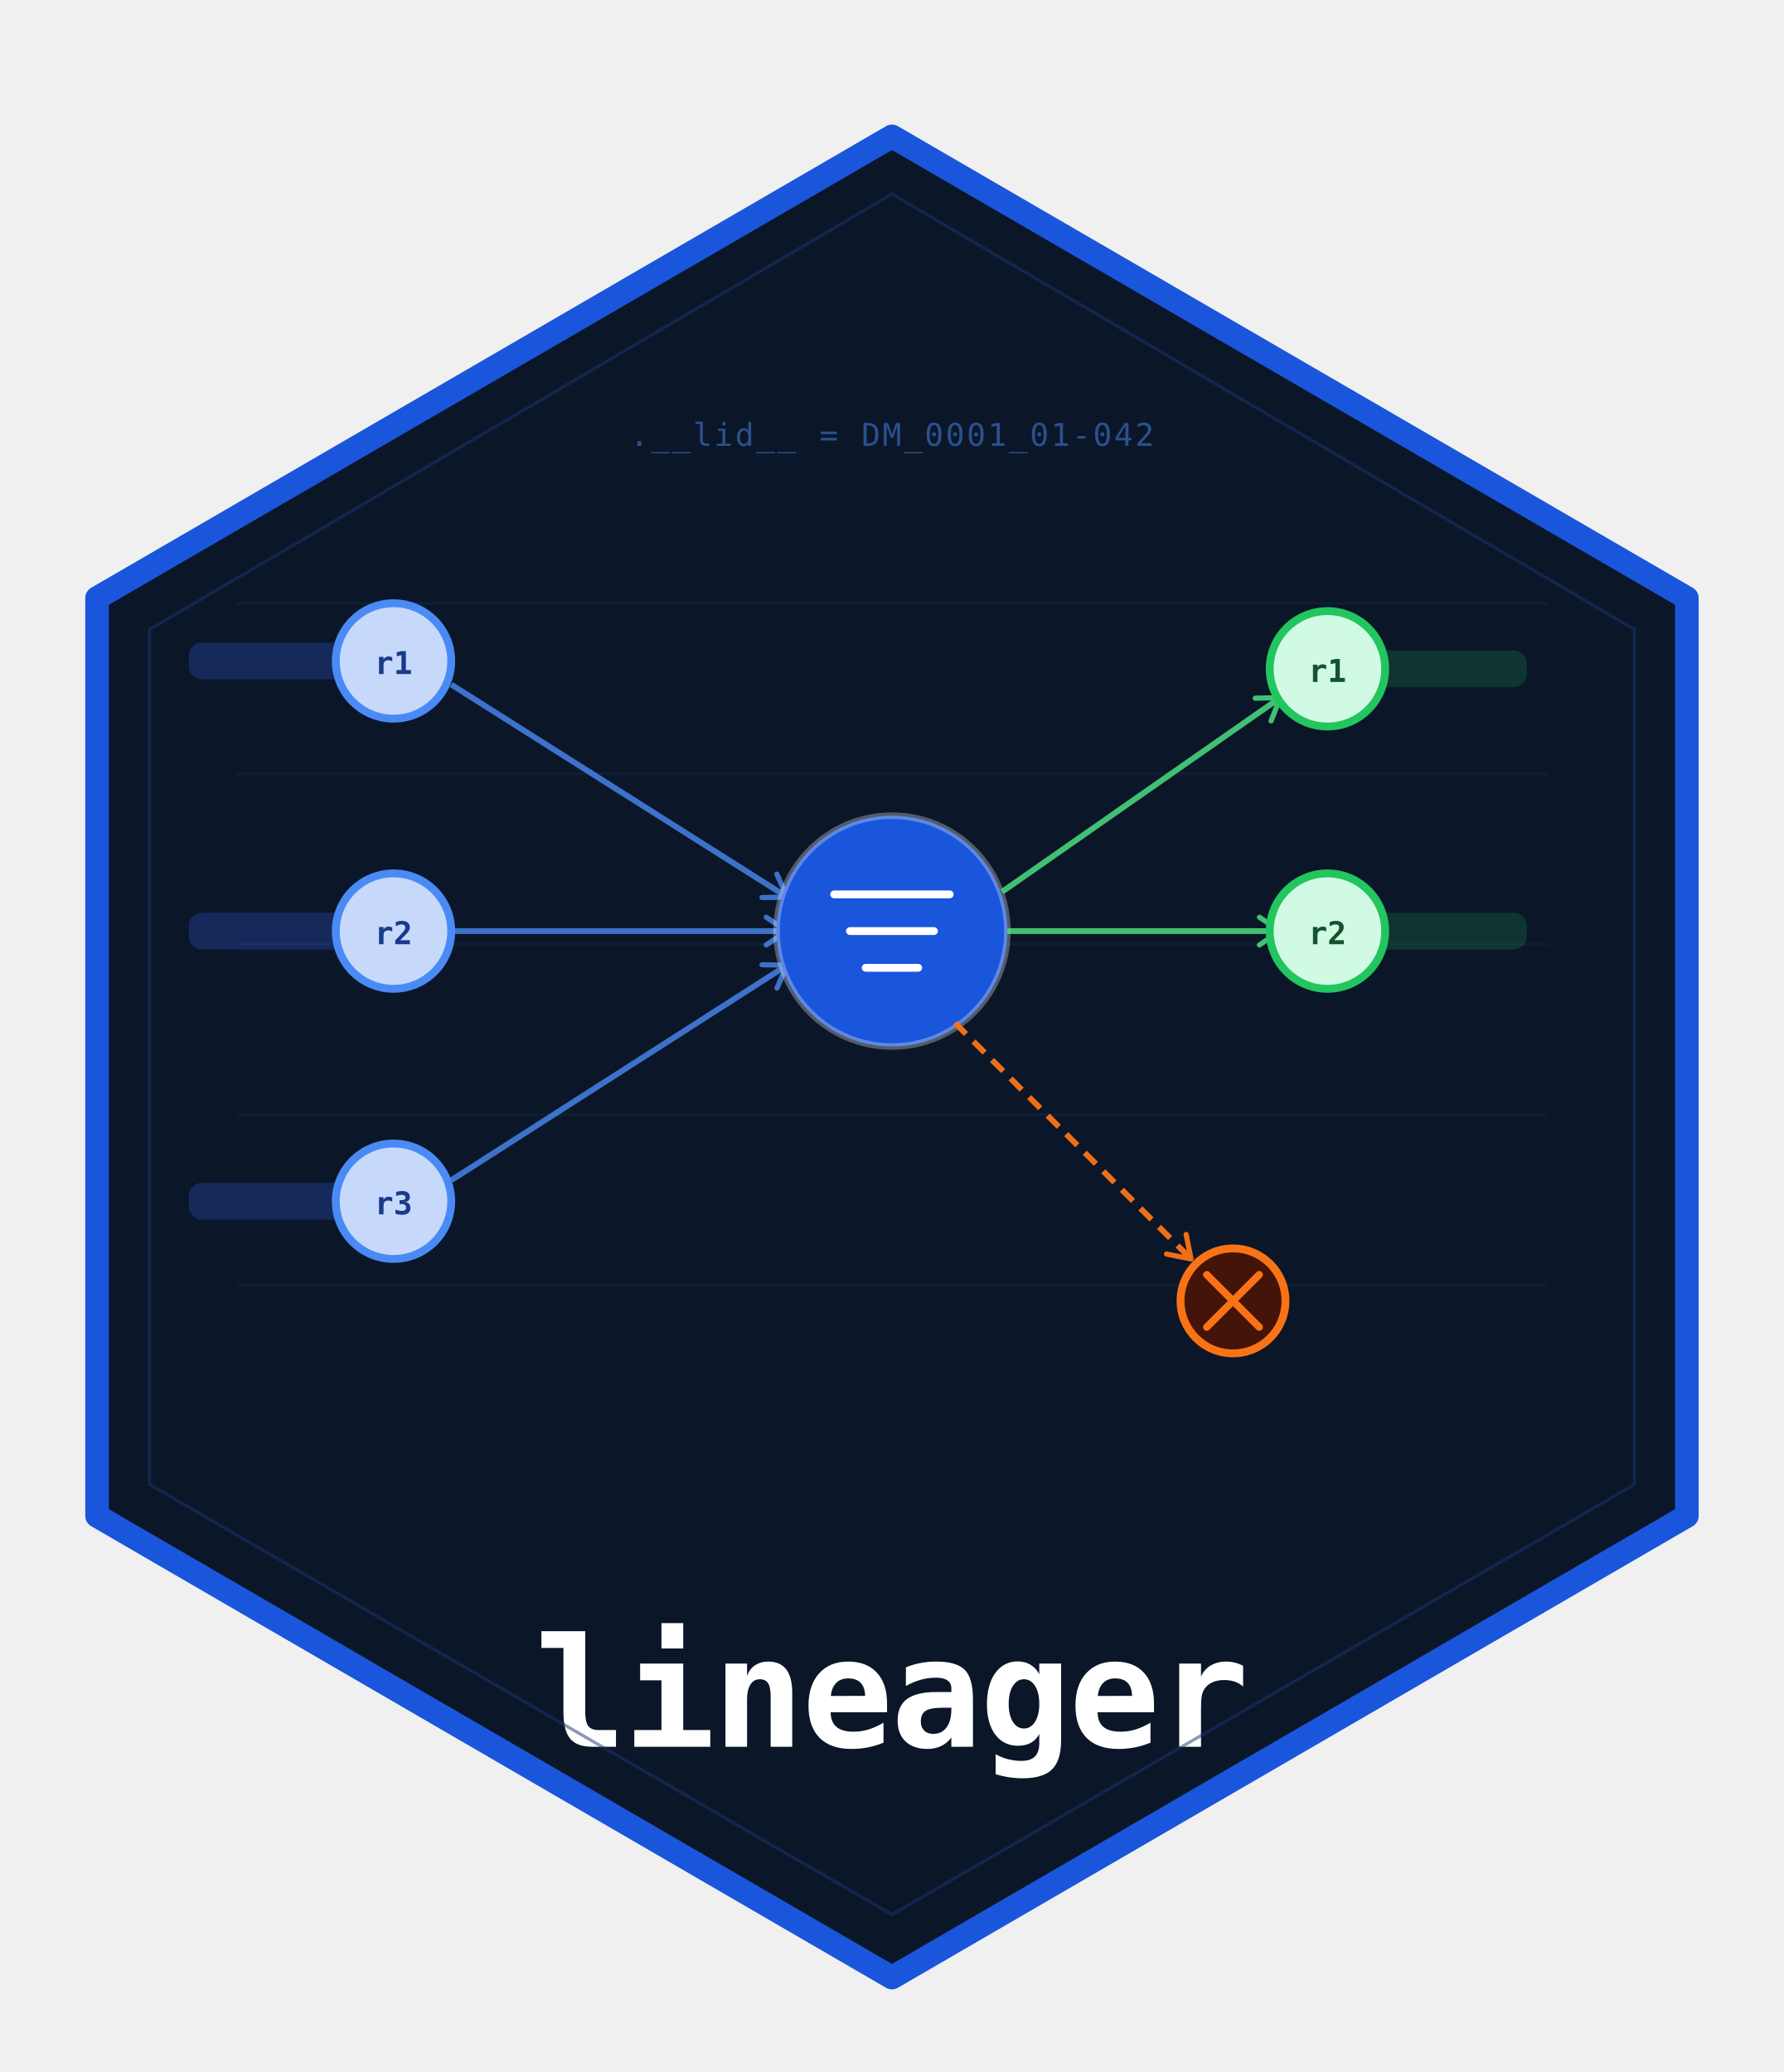
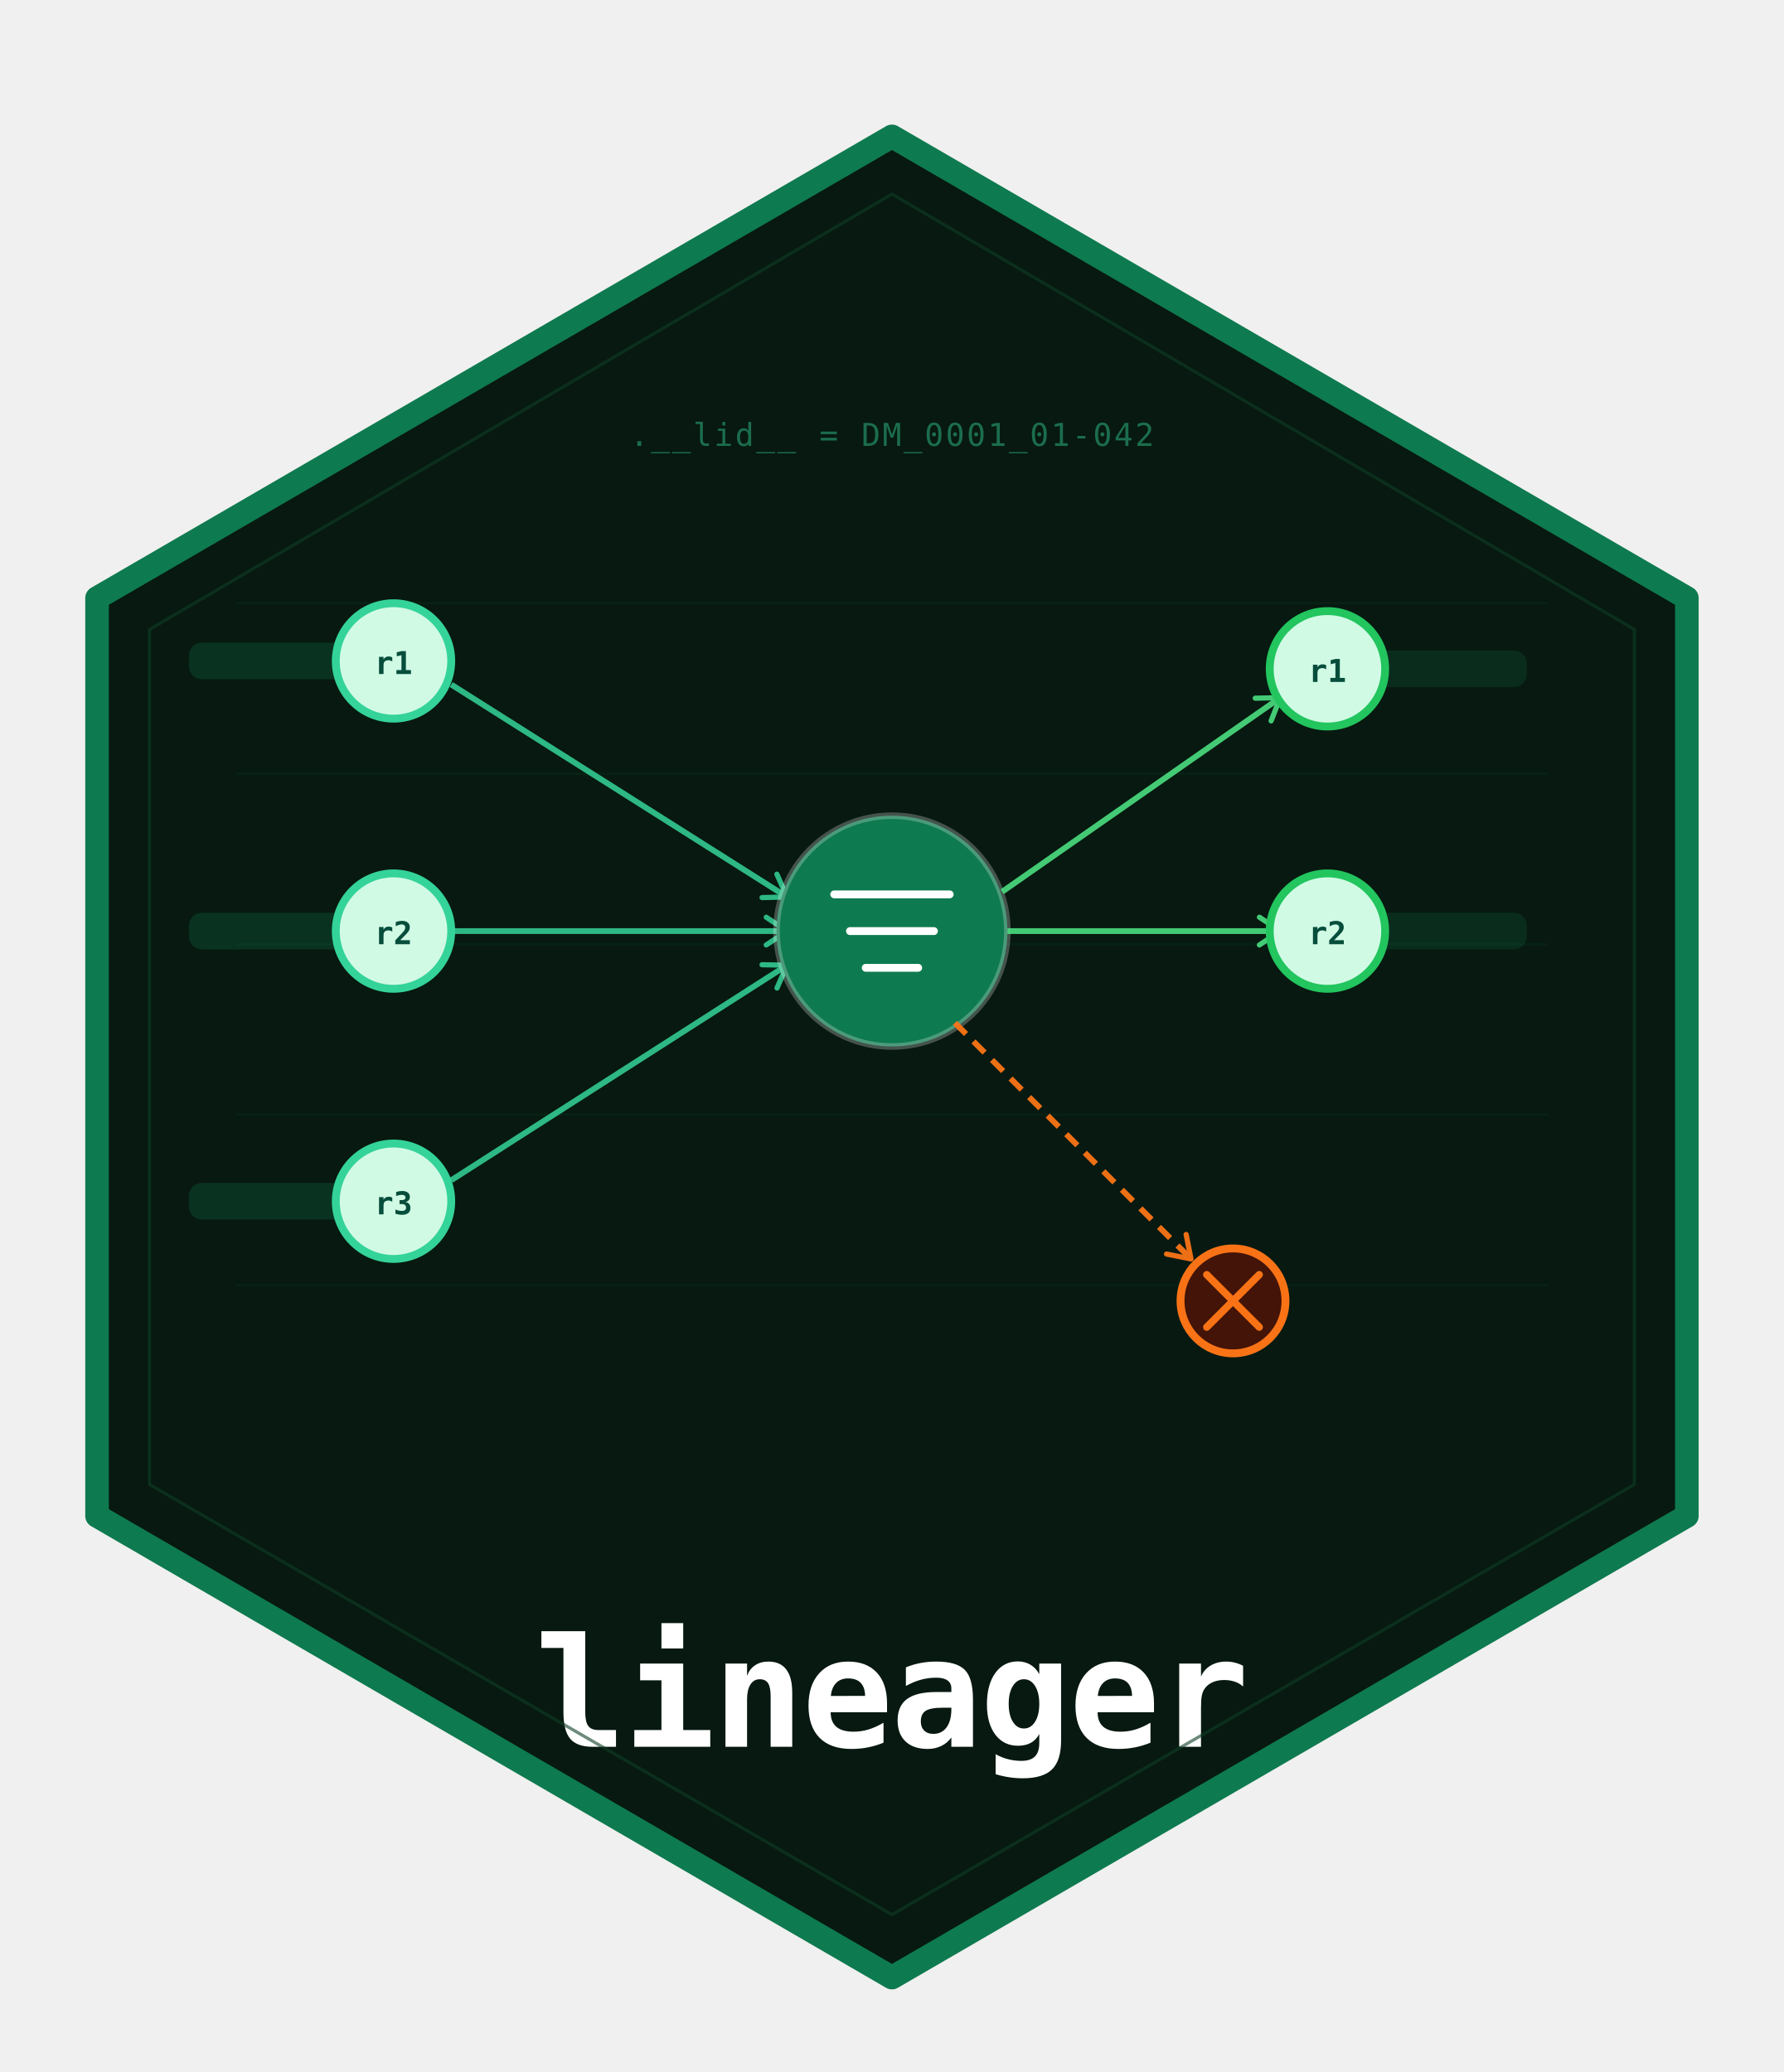
<svg xmlns="http://www.w3.org/2000/svg" width="100%" viewBox="0 0 680 790" role="img" style="background: transparent;">
  <defs>
    <marker id="arr" viewBox="0 0 10 10" refX="8" refY="5" markerWidth="6" markerHeight="6" orient="auto-start-reverse">
      <path d="M2 1L8 5L2 9" fill="none" stroke="context-stroke" stroke-width="1.5" stroke-linecap="round" stroke-linejoin="round" />
    </marker>
    <clipPath id="hexClip">
      <polygon points="340,52 643,228 643,578 340,754 37,578 37,228" />
    </clipPath>
-     <mask id="imagine-text-gaps-hik8ki" maskUnits="userSpaceOnUse">
+     <mask id="imagine-text-gaps-wwmzpn" maskUnits="userSpaceOnUse">
      <rect x="0" y="0" width="680" height="790" fill="white" />
      <rect x="138.775" y="243.689" width="22.451" height="17.973" fill="black" rx="2" />
      <rect x="138.775" y="346.689" width="22.451" height="17.973" fill="black" rx="2" />
      <rect x="138.775" y="449.689" width="22.451" height="17.973" fill="black" rx="2" />
      <rect x="494.775" y="246.689" width="22.451" height="17.973" fill="black" rx="2" />
      <rect x="494.775" y="346.689" width="22.451" height="17.973" fill="black" rx="2" />
      <rect x="235.717" y="156.689" width="208.567" height="17.973" fill="black" rx="2" />
      <rect x="200.338" y="610.105" width="279.325" height="71.868" fill="black" rx="2" />
    </mask>
  </defs>
  <g clip-path="url(#hexClip)" style="fill:rgb(0, 0, 0);stroke:none;color:rgb(0, 0, 0);stroke-width:1px;stroke-linecap:butt;stroke-linejoin:miter;opacity:1;font-family:&quot;Anthropic Sans&quot;, -apple-system, &quot;system-ui&quot;, &quot;Segoe UI&quot;, sans-serif;font-size:16px;font-weight:400;text-anchor:start;dominant-baseline:auto">
-     <polygon points="340,52 643,228 643,578 340,754 37,578 37,228" fill="#0b1628" style="fill:rgb(11, 22, 40);stroke:none;color:rgb(0, 0, 0);stroke-width:1px;stroke-linecap:butt;stroke-linejoin:miter;opacity:1;font-family:&quot;Anthropic Sans&quot;, -apple-system, &quot;system-ui&quot;, &quot;Segoe UI&quot;, sans-serif;font-size:16px;font-weight:400;text-anchor:start;dominant-baseline:auto" />
-     <g opacity="0.07" stroke="#4a8af4" stroke-width="1" style="fill:rgb(0, 0, 0);stroke:rgb(74, 138, 244);color:rgb(0, 0, 0);stroke-width:1px;stroke-linecap:butt;stroke-linejoin:miter;opacity:0.07;font-family:&quot;Anthropic Sans&quot;, -apple-system, &quot;system-ui&quot;, &quot;Segoe UI&quot;, sans-serif;font-size:16px;font-weight:400;text-anchor:start;dominant-baseline:auto">
-       <line x1="90" y1="230" x2="590" y2="230" style="fill:rgb(0, 0, 0);stroke:rgb(74, 138, 244);color:rgb(0, 0, 0);stroke-width:1px;stroke-linecap:butt;stroke-linejoin:miter;opacity:1;font-family:&quot;Anthropic Sans&quot;, -apple-system, &quot;system-ui&quot;, &quot;Segoe UI&quot;, sans-serif;font-size:16px;font-weight:400;text-anchor:start;dominant-baseline:auto" />
-       <line x1="90" y1="295" x2="590" y2="295" style="fill:rgb(0, 0, 0);stroke:rgb(74, 138, 244);color:rgb(0, 0, 0);stroke-width:1px;stroke-linecap:butt;stroke-linejoin:miter;opacity:1;font-family:&quot;Anthropic Sans&quot;, -apple-system, &quot;system-ui&quot;, &quot;Segoe UI&quot;, sans-serif;font-size:16px;font-weight:400;text-anchor:start;dominant-baseline:auto" />
-       <line x1="90" y1="360" x2="590" y2="360" mask="url(#imagine-text-gaps-hik8ki)" style="fill:rgb(0, 0, 0);stroke:rgb(74, 138, 244);color:rgb(0, 0, 0);stroke-width:1px;stroke-linecap:butt;stroke-linejoin:miter;opacity:1;font-family:&quot;Anthropic Sans&quot;, -apple-system, &quot;system-ui&quot;, &quot;Segoe UI&quot;, sans-serif;font-size:16px;font-weight:400;text-anchor:start;dominant-baseline:auto" />
-       <line x1="90" y1="425" x2="590" y2="425" style="fill:rgb(0, 0, 0);stroke:rgb(74, 138, 244);color:rgb(0, 0, 0);stroke-width:1px;stroke-linecap:butt;stroke-linejoin:miter;opacity:1;font-family:&quot;Anthropic Sans&quot;, -apple-system, &quot;system-ui&quot;, &quot;Segoe UI&quot;, sans-serif;font-size:16px;font-weight:400;text-anchor:start;dominant-baseline:auto" />
-       <line x1="90" y1="490" x2="590" y2="490" style="fill:rgb(0, 0, 0);stroke:rgb(74, 138, 244);color:rgb(0, 0, 0);stroke-width:1px;stroke-linecap:butt;stroke-linejoin:miter;opacity:1;font-family:&quot;Anthropic Sans&quot;, -apple-system, &quot;system-ui&quot;, &quot;Segoe UI&quot;, sans-serif;font-size:16px;font-weight:400;text-anchor:start;dominant-baseline:auto" />
+     <polygon points="340,52 643,228 643,578 340,754 37,578 37,228" fill="#071910" style="fill:rgb(7, 25, 16);stroke:none;color:rgb(0, 0, 0);stroke-width:1px;stroke-linecap:butt;stroke-linejoin:miter;opacity:1;font-family:&quot;Anthropic Sans&quot;, -apple-system, &quot;system-ui&quot;, &quot;Segoe UI&quot;, sans-serif;font-size:16px;font-weight:400;text-anchor:start;dominant-baseline:auto" />
+     <g opacity="0.08" stroke="#0e7a4f" stroke-width="1" style="fill:rgb(0, 0, 0);stroke:rgb(14, 122, 79);color:rgb(0, 0, 0);stroke-width:1px;stroke-linecap:butt;stroke-linejoin:miter;opacity:0.08;font-family:&quot;Anthropic Sans&quot;, -apple-system, &quot;system-ui&quot;, &quot;Segoe UI&quot;, sans-serif;font-size:16px;font-weight:400;text-anchor:start;dominant-baseline:auto">
+       <line x1="90" y1="230" x2="590" y2="230" style="fill:rgb(0, 0, 0);stroke:rgb(14, 122, 79);color:rgb(0, 0, 0);stroke-width:1px;stroke-linecap:butt;stroke-linejoin:miter;opacity:1;font-family:&quot;Anthropic Sans&quot;, -apple-system, &quot;system-ui&quot;, &quot;Segoe UI&quot;, sans-serif;font-size:16px;font-weight:400;text-anchor:start;dominant-baseline:auto" />
+       <line x1="90" y1="295" x2="590" y2="295" style="fill:rgb(0, 0, 0);stroke:rgb(14, 122, 79);color:rgb(0, 0, 0);stroke-width:1px;stroke-linecap:butt;stroke-linejoin:miter;opacity:1;font-family:&quot;Anthropic Sans&quot;, -apple-system, &quot;system-ui&quot;, &quot;Segoe UI&quot;, sans-serif;font-size:16px;font-weight:400;text-anchor:start;dominant-baseline:auto" />
+       <line x1="90" y1="360" x2="590" y2="360" mask="url(#imagine-text-gaps-wwmzpn)" style="fill:rgb(0, 0, 0);stroke:rgb(14, 122, 79);color:rgb(0, 0, 0);stroke-width:1px;stroke-linecap:butt;stroke-linejoin:miter;opacity:1;font-family:&quot;Anthropic Sans&quot;, -apple-system, &quot;system-ui&quot;, &quot;Segoe UI&quot;, sans-serif;font-size:16px;font-weight:400;text-anchor:start;dominant-baseline:auto" />
+       <line x1="90" y1="425" x2="590" y2="425" style="fill:rgb(0, 0, 0);stroke:rgb(14, 122, 79);color:rgb(0, 0, 0);stroke-width:1px;stroke-linecap:butt;stroke-linejoin:miter;opacity:1;font-family:&quot;Anthropic Sans&quot;, -apple-system, &quot;system-ui&quot;, &quot;Segoe UI&quot;, sans-serif;font-size:16px;font-weight:400;text-anchor:start;dominant-baseline:auto" />
+       <line x1="90" y1="490" x2="590" y2="490" style="fill:rgb(0, 0, 0);stroke:rgb(14, 122, 79);color:rgb(0, 0, 0);stroke-width:1px;stroke-linecap:butt;stroke-linejoin:miter;opacity:1;font-family:&quot;Anthropic Sans&quot;, -apple-system, &quot;system-ui&quot;, &quot;Segoe UI&quot;, sans-serif;font-size:16px;font-weight:400;text-anchor:start;dominant-baseline:auto" />
    </g>
-     <rect x="72" y="245" width="72" height="14" rx="5" fill="#2a5cd4" opacity="0.3" style="fill:rgb(42, 92, 212);stroke:none;color:rgb(0, 0, 0);stroke-width:1px;stroke-linecap:butt;stroke-linejoin:miter;opacity:0.3;font-family:&quot;Anthropic Sans&quot;, -apple-system, &quot;system-ui&quot;, &quot;Segoe UI&quot;, sans-serif;font-size:16px;font-weight:400;text-anchor:start;dominant-baseline:auto" />
-     <rect x="72" y="348" width="72" height="14" rx="5" fill="#2a5cd4" opacity="0.3" style="fill:rgb(42, 92, 212);stroke:none;color:rgb(0, 0, 0);stroke-width:1px;stroke-linecap:butt;stroke-linejoin:miter;opacity:0.3;font-family:&quot;Anthropic Sans&quot;, -apple-system, &quot;system-ui&quot;, &quot;Segoe UI&quot;, sans-serif;font-size:16px;font-weight:400;text-anchor:start;dominant-baseline:auto" />
-     <rect x="72" y="451" width="72" height="14" rx="5" fill="#2a5cd4" opacity="0.3" style="fill:rgb(42, 92, 212);stroke:none;color:rgb(0, 0, 0);stroke-width:1px;stroke-linecap:butt;stroke-linejoin:miter;opacity:0.3;font-family:&quot;Anthropic Sans&quot;, -apple-system, &quot;system-ui&quot;, &quot;Segoe UI&quot;, sans-serif;font-size:16px;font-weight:400;text-anchor:start;dominant-baseline:auto" />
-     <circle cx="150" cy="252" r="22" fill="#c7d9fb" stroke="#4a8af4" stroke-width="3" style="fill:rgb(199, 217, 251);stroke:rgb(74, 138, 244);color:rgb(0, 0, 0);stroke-width:3px;stroke-linecap:butt;stroke-linejoin:miter;opacity:1;font-family:&quot;Anthropic Sans&quot;, -apple-system, &quot;system-ui&quot;, &quot;Segoe UI&quot;, sans-serif;font-size:16px;font-weight:400;text-anchor:start;dominant-baseline:auto" />
-     <circle cx="150" cy="355" r="22" fill="#c7d9fb" stroke="#4a8af4" stroke-width="3" style="fill:rgb(199, 217, 251);stroke:rgb(74, 138, 244);color:rgb(0, 0, 0);stroke-width:3px;stroke-linecap:butt;stroke-linejoin:miter;opacity:1;font-family:&quot;Anthropic Sans&quot;, -apple-system, &quot;system-ui&quot;, &quot;Segoe UI&quot;, sans-serif;font-size:16px;font-weight:400;text-anchor:start;dominant-baseline:auto" />
-     <circle cx="150" cy="458" r="22" fill="#c7d9fb" stroke="#4a8af4" stroke-width="3" style="fill:rgb(199, 217, 251);stroke:rgb(74, 138, 244);color:rgb(0, 0, 0);stroke-width:3px;stroke-linecap:butt;stroke-linejoin:miter;opacity:1;font-family:&quot;Anthropic Sans&quot;, -apple-system, &quot;system-ui&quot;, &quot;Segoe UI&quot;, sans-serif;font-size:16px;font-weight:400;text-anchor:start;dominant-baseline:auto" />
-     <text x="150" y="257" text-anchor="middle" font-family="monospace" font-size="12" fill="#1a3a8a" font-weight="700" style="fill:rgb(26, 58, 138);stroke:none;color:rgb(0, 0, 0);stroke-width:1px;stroke-linecap:butt;stroke-linejoin:miter;opacity:1;font-family:monospace;font-size:12px;font-weight:700;text-anchor:middle;dominant-baseline:auto">r1</text>
-     <text x="150" y="360" text-anchor="middle" font-family="monospace" font-size="12" fill="#1a3a8a" font-weight="700" style="fill:rgb(26, 58, 138);stroke:none;color:rgb(0, 0, 0);stroke-width:1px;stroke-linecap:butt;stroke-linejoin:miter;opacity:1;font-family:monospace;font-size:12px;font-weight:700;text-anchor:middle;dominant-baseline:auto">r2</text>
-     <text x="150" y="463" text-anchor="middle" font-family="monospace" font-size="12" fill="#1a3a8a" font-weight="700" style="fill:rgb(26, 58, 138);stroke:none;color:rgb(0, 0, 0);stroke-width:1px;stroke-linecap:butt;stroke-linejoin:miter;opacity:1;font-family:monospace;font-size:12px;font-weight:700;text-anchor:middle;dominant-baseline:auto">r3</text>
-     <line x1="172" y1="261" x2="300" y2="342" stroke="#4a8af4" stroke-width="2.2" opacity="0.8" marker-end="url(#arr)" style="fill:rgb(0, 0, 0);stroke:rgb(74, 138, 244);color:rgb(0, 0, 0);stroke-width:2.2px;stroke-linecap:butt;stroke-linejoin:miter;opacity:0.8;font-family:&quot;Anthropic Sans&quot;, -apple-system, &quot;system-ui&quot;, &quot;Segoe UI&quot;, sans-serif;font-size:16px;font-weight:400;text-anchor:start;dominant-baseline:auto" />
-     <line x1="172" y1="355" x2="300" y2="355" stroke="#4a8af4" stroke-width="2.2" opacity="0.8" marker-end="url(#arr)" style="fill:rgb(0, 0, 0);stroke:rgb(74, 138, 244);color:rgb(0, 0, 0);stroke-width:2.2px;stroke-linecap:butt;stroke-linejoin:miter;opacity:0.8;font-family:&quot;Anthropic Sans&quot;, -apple-system, &quot;system-ui&quot;, &quot;Segoe UI&quot;, sans-serif;font-size:16px;font-weight:400;text-anchor:start;dominant-baseline:auto" />
-     <line x1="172" y1="450" x2="300" y2="368" stroke="#4a8af4" stroke-width="2.2" opacity="0.8" marker-end="url(#arr)" style="fill:rgb(0, 0, 0);stroke:rgb(74, 138, 244);color:rgb(0, 0, 0);stroke-width:2.2px;stroke-linecap:butt;stroke-linejoin:miter;opacity:0.8;font-family:&quot;Anthropic Sans&quot;, -apple-system, &quot;system-ui&quot;, &quot;Segoe UI&quot;, sans-serif;font-size:16px;font-weight:400;text-anchor:start;dominant-baseline:auto" />
-     <circle cx="340" cy="355" r="44" fill="#1a56db" stroke="rgba(255,255,255,0.3)" stroke-width="2.5" style="fill:rgb(26, 86, 219);stroke:rgba(255, 255, 255, 0.3);color:rgb(0, 0, 0);stroke-width:2.5px;stroke-linecap:butt;stroke-linejoin:miter;opacity:1;font-family:&quot;Anthropic Sans&quot;, -apple-system, &quot;system-ui&quot;, &quot;Segoe UI&quot;, sans-serif;font-size:16px;font-weight:400;text-anchor:start;dominant-baseline:auto" />
+     <rect x="72" y="245" width="72" height="14" rx="5" fill="#0e7a4f" opacity="0.25" style="fill:rgb(14, 122, 79);stroke:none;color:rgb(0, 0, 0);stroke-width:1px;stroke-linecap:butt;stroke-linejoin:miter;opacity:0.25;font-family:&quot;Anthropic Sans&quot;, -apple-system, &quot;system-ui&quot;, &quot;Segoe UI&quot;, sans-serif;font-size:16px;font-weight:400;text-anchor:start;dominant-baseline:auto" />
+     <rect x="72" y="348" width="72" height="14" rx="5" fill="#0e7a4f" opacity="0.25" style="fill:rgb(14, 122, 79);stroke:none;color:rgb(0, 0, 0);stroke-width:1px;stroke-linecap:butt;stroke-linejoin:miter;opacity:0.25;font-family:&quot;Anthropic Sans&quot;, -apple-system, &quot;system-ui&quot;, &quot;Segoe UI&quot;, sans-serif;font-size:16px;font-weight:400;text-anchor:start;dominant-baseline:auto" />
+     <rect x="72" y="451" width="72" height="14" rx="5" fill="#0e7a4f" opacity="0.25" style="fill:rgb(14, 122, 79);stroke:none;color:rgb(0, 0, 0);stroke-width:1px;stroke-linecap:butt;stroke-linejoin:miter;opacity:0.25;font-family:&quot;Anthropic Sans&quot;, -apple-system, &quot;system-ui&quot;, &quot;Segoe UI&quot;, sans-serif;font-size:16px;font-weight:400;text-anchor:start;dominant-baseline:auto" />
+     <circle cx="150" cy="252" r="22" fill="#d1fae5" stroke="#34d399" stroke-width="3" style="fill:rgb(209, 250, 229);stroke:rgb(52, 211, 153);color:rgb(0, 0, 0);stroke-width:3px;stroke-linecap:butt;stroke-linejoin:miter;opacity:1;font-family:&quot;Anthropic Sans&quot;, -apple-system, &quot;system-ui&quot;, &quot;Segoe UI&quot;, sans-serif;font-size:16px;font-weight:400;text-anchor:start;dominant-baseline:auto" />
+     <circle cx="150" cy="355" r="22" fill="#d1fae5" stroke="#34d399" stroke-width="3" style="fill:rgb(209, 250, 229);stroke:rgb(52, 211, 153);color:rgb(0, 0, 0);stroke-width:3px;stroke-linecap:butt;stroke-linejoin:miter;opacity:1;font-family:&quot;Anthropic Sans&quot;, -apple-system, &quot;system-ui&quot;, &quot;Segoe UI&quot;, sans-serif;font-size:16px;font-weight:400;text-anchor:start;dominant-baseline:auto" />
+     <circle cx="150" cy="458" r="22" fill="#d1fae5" stroke="#34d399" stroke-width="3" style="fill:rgb(209, 250, 229);stroke:rgb(52, 211, 153);color:rgb(0, 0, 0);stroke-width:3px;stroke-linecap:butt;stroke-linejoin:miter;opacity:1;font-family:&quot;Anthropic Sans&quot;, -apple-system, &quot;system-ui&quot;, &quot;Segoe UI&quot;, sans-serif;font-size:16px;font-weight:400;text-anchor:start;dominant-baseline:auto" />
+     <text x="150" y="257" text-anchor="middle" font-family="monospace" font-size="12" fill="#064e3b" font-weight="700" style="fill:rgb(6, 78, 59);stroke:none;color:rgb(0, 0, 0);stroke-width:1px;stroke-linecap:butt;stroke-linejoin:miter;opacity:1;font-family:monospace;font-size:12px;font-weight:700;text-anchor:middle;dominant-baseline:auto">r1</text>
+     <text x="150" y="360" text-anchor="middle" font-family="monospace" font-size="12" fill="#064e3b" font-weight="700" style="fill:rgb(6, 78, 59);stroke:none;color:rgb(0, 0, 0);stroke-width:1px;stroke-linecap:butt;stroke-linejoin:miter;opacity:1;font-family:monospace;font-size:12px;font-weight:700;text-anchor:middle;dominant-baseline:auto">r2</text>
+     <text x="150" y="463" text-anchor="middle" font-family="monospace" font-size="12" fill="#064e3b" font-weight="700" style="fill:rgb(6, 78, 59);stroke:none;color:rgb(0, 0, 0);stroke-width:1px;stroke-linecap:butt;stroke-linejoin:miter;opacity:1;font-family:monospace;font-size:12px;font-weight:700;text-anchor:middle;dominant-baseline:auto">r3</text>
+     <line x1="172" y1="261" x2="300" y2="342" stroke="#34d399" stroke-width="2.2" opacity="0.85" marker-end="url(#arr)" style="fill:rgb(0, 0, 0);stroke:rgb(52, 211, 153);color:rgb(0, 0, 0);stroke-width:2.2px;stroke-linecap:butt;stroke-linejoin:miter;opacity:0.85;font-family:&quot;Anthropic Sans&quot;, -apple-system, &quot;system-ui&quot;, &quot;Segoe UI&quot;, sans-serif;font-size:16px;font-weight:400;text-anchor:start;dominant-baseline:auto" />
+     <line x1="172" y1="355" x2="300" y2="355" stroke="#34d399" stroke-width="2.2" opacity="0.85" marker-end="url(#arr)" style="fill:rgb(0, 0, 0);stroke:rgb(52, 211, 153);color:rgb(0, 0, 0);stroke-width:2.2px;stroke-linecap:butt;stroke-linejoin:miter;opacity:0.85;font-family:&quot;Anthropic Sans&quot;, -apple-system, &quot;system-ui&quot;, &quot;Segoe UI&quot;, sans-serif;font-size:16px;font-weight:400;text-anchor:start;dominant-baseline:auto" />
+     <line x1="172" y1="450" x2="300" y2="368" stroke="#34d399" stroke-width="2.2" opacity="0.85" marker-end="url(#arr)" style="fill:rgb(0, 0, 0);stroke:rgb(52, 211, 153);color:rgb(0, 0, 0);stroke-width:2.2px;stroke-linecap:butt;stroke-linejoin:miter;opacity:0.85;font-family:&quot;Anthropic Sans&quot;, -apple-system, &quot;system-ui&quot;, &quot;Segoe UI&quot;, sans-serif;font-size:16px;font-weight:400;text-anchor:start;dominant-baseline:auto" />
+     <circle cx="340" cy="355" r="44" fill="#0e7a4f" stroke="rgba(255,255,255,0.25)" stroke-width="2.5" style="fill:rgb(14, 122, 79);stroke:rgba(255, 255, 255, 0.25);color:rgb(0, 0, 0);stroke-width:2.5px;stroke-linecap:butt;stroke-linejoin:miter;opacity:1;font-family:&quot;Anthropic Sans&quot;, -apple-system, &quot;system-ui&quot;, &quot;Segoe UI&quot;, sans-serif;font-size:16px;font-weight:400;text-anchor:start;dominant-baseline:auto" />
    <line x1="318" y1="341" x2="362" y2="341" stroke="white" stroke-width="3" stroke-linecap="round" style="fill:rgb(0, 0, 0);stroke:rgb(255, 255, 255);color:rgb(0, 0, 0);stroke-width:3px;stroke-linecap:round;stroke-linejoin:miter;opacity:1;font-family:&quot;Anthropic Sans&quot;, -apple-system, &quot;system-ui&quot;, &quot;Segoe UI&quot;, sans-serif;font-size:16px;font-weight:400;text-anchor:start;dominant-baseline:auto" />
    <line x1="324" y1="355" x2="356" y2="355" stroke="white" stroke-width="3" stroke-linecap="round" style="fill:rgb(0, 0, 0);stroke:rgb(255, 255, 255);color:rgb(0, 0, 0);stroke-width:3px;stroke-linecap:round;stroke-linejoin:miter;opacity:1;font-family:&quot;Anthropic Sans&quot;, -apple-system, &quot;system-ui&quot;, &quot;Segoe UI&quot;, sans-serif;font-size:16px;font-weight:400;text-anchor:start;dominant-baseline:auto" />
    <line x1="330" y1="369" x2="350" y2="369" stroke="white" stroke-width="3" stroke-linecap="round" style="fill:rgb(0, 0, 0);stroke:rgb(255, 255, 255);color:rgb(0, 0, 0);stroke-width:3px;stroke-linecap:round;stroke-linejoin:miter;opacity:1;font-family:&quot;Anthropic Sans&quot;, -apple-system, &quot;system-ui&quot;, &quot;Segoe UI&quot;, sans-serif;font-size:16px;font-weight:400;text-anchor:start;dominant-baseline:auto" />
-     <line x1="382" y1="340" x2="488" y2="266" stroke="#4ade80" stroke-width="2.2" opacity="0.85" marker-end="url(#arr)" style="fill:rgb(0, 0, 0);stroke:rgb(74, 222, 128);color:rgb(0, 0, 0);stroke-width:2.2px;stroke-linecap:butt;stroke-linejoin:miter;opacity:0.85;font-family:&quot;Anthropic Sans&quot;, -apple-system, &quot;system-ui&quot;, &quot;Segoe UI&quot;, sans-serif;font-size:16px;font-weight:400;text-anchor:start;dominant-baseline:auto" />
-     <line x1="384" y1="355" x2="488" y2="355" stroke="#4ade80" stroke-width="2.2" opacity="0.85" marker-end="url(#arr)" style="fill:rgb(0, 0, 0);stroke:rgb(74, 222, 128);color:rgb(0, 0, 0);stroke-width:2.2px;stroke-linecap:butt;stroke-linejoin:miter;opacity:0.85;font-family:&quot;Anthropic Sans&quot;, -apple-system, &quot;system-ui&quot;, &quot;Segoe UI&quot;, sans-serif;font-size:16px;font-weight:400;text-anchor:start;dominant-baseline:auto" />
+     <line x1="382" y1="340" x2="488" y2="266" stroke="#4ade80" stroke-width="2.2" opacity="0.9" marker-end="url(#arr)" style="fill:rgb(0, 0, 0);stroke:rgb(74, 222, 128);color:rgb(0, 0, 0);stroke-width:2.2px;stroke-linecap:butt;stroke-linejoin:miter;opacity:0.9;font-family:&quot;Anthropic Sans&quot;, -apple-system, &quot;system-ui&quot;, &quot;Segoe UI&quot;, sans-serif;font-size:16px;font-weight:400;text-anchor:start;dominant-baseline:auto" />
+     <line x1="384" y1="355" x2="488" y2="355" stroke="#4ade80" stroke-width="2.2" opacity="0.9" marker-end="url(#arr)" style="fill:rgb(0, 0, 0);stroke:rgb(74, 222, 128);color:rgb(0, 0, 0);stroke-width:2.2px;stroke-linecap:butt;stroke-linejoin:miter;opacity:0.9;font-family:&quot;Anthropic Sans&quot;, -apple-system, &quot;system-ui&quot;, &quot;Segoe UI&quot;, sans-serif;font-size:16px;font-weight:400;text-anchor:start;dominant-baseline:auto" />
    <line x1="364" y1="390" x2="454" y2="480" stroke="#f97316" stroke-width="2.2" stroke-dasharray="6,4" opacity="0.95" marker-end="url(#arr)" style="fill:rgb(0, 0, 0);stroke:rgb(249, 115, 22);color:rgb(0, 0, 0);stroke-width:2.2px;stroke-dasharray:6px, 4px;stroke-linecap:butt;stroke-linejoin:miter;opacity:0.95;font-family:&quot;Anthropic Sans&quot;, -apple-system, &quot;system-ui&quot;, &quot;Segoe UI&quot;, sans-serif;font-size:16px;font-weight:400;text-anchor:start;dominant-baseline:auto" />
-     <rect x="510" y="248" width="72" height="14" rx="5" fill="#16a34a" opacity="0.22" style="fill:rgb(22, 163, 74);stroke:none;color:rgb(0, 0, 0);stroke-width:1px;stroke-linecap:butt;stroke-linejoin:miter;opacity:0.22;font-family:&quot;Anthropic Sans&quot;, -apple-system, &quot;system-ui&quot;, &quot;Segoe UI&quot;, sans-serif;font-size:16px;font-weight:400;text-anchor:start;dominant-baseline:auto" />
-     <rect x="510" y="348" width="72" height="14" rx="5" fill="#16a34a" opacity="0.22" style="fill:rgb(22, 163, 74);stroke:none;color:rgb(0, 0, 0);stroke-width:1px;stroke-linecap:butt;stroke-linejoin:miter;opacity:0.22;font-family:&quot;Anthropic Sans&quot;, -apple-system, &quot;system-ui&quot;, &quot;Segoe UI&quot;, sans-serif;font-size:16px;font-weight:400;text-anchor:start;dominant-baseline:auto" />
+     <rect x="510" y="248" width="72" height="14" rx="5" fill="#0e7a4f" opacity="0.2" style="fill:rgb(14, 122, 79);stroke:none;color:rgb(0, 0, 0);stroke-width:1px;stroke-linecap:butt;stroke-linejoin:miter;opacity:0.2;font-family:&quot;Anthropic Sans&quot;, -apple-system, &quot;system-ui&quot;, &quot;Segoe UI&quot;, sans-serif;font-size:16px;font-weight:400;text-anchor:start;dominant-baseline:auto" />
+     <rect x="510" y="348" width="72" height="14" rx="5" fill="#0e7a4f" opacity="0.2" style="fill:rgb(14, 122, 79);stroke:none;color:rgb(0, 0, 0);stroke-width:1px;stroke-linecap:butt;stroke-linejoin:miter;opacity:0.2;font-family:&quot;Anthropic Sans&quot;, -apple-system, &quot;system-ui&quot;, &quot;Segoe UI&quot;, sans-serif;font-size:16px;font-weight:400;text-anchor:start;dominant-baseline:auto" />
    <circle cx="506" cy="255" r="22" fill="#d1fae5" stroke="#22c55e" stroke-width="3" style="fill:rgb(209, 250, 229);stroke:rgb(34, 197, 94);color:rgb(0, 0, 0);stroke-width:3px;stroke-linecap:butt;stroke-linejoin:miter;opacity:1;font-family:&quot;Anthropic Sans&quot;, -apple-system, &quot;system-ui&quot;, &quot;Segoe UI&quot;, sans-serif;font-size:16px;font-weight:400;text-anchor:start;dominant-baseline:auto" />
    <circle cx="506" cy="355" r="22" fill="#d1fae5" stroke="#22c55e" stroke-width="3" style="fill:rgb(209, 250, 229);stroke:rgb(34, 197, 94);color:rgb(0, 0, 0);stroke-width:3px;stroke-linecap:butt;stroke-linejoin:miter;opacity:1;font-family:&quot;Anthropic Sans&quot;, -apple-system, &quot;system-ui&quot;, &quot;Segoe UI&quot;, sans-serif;font-size:16px;font-weight:400;text-anchor:start;dominant-baseline:auto" />
-     <text x="506" y="260" text-anchor="middle" font-family="monospace" font-size="12" fill="#14532d" font-weight="700" style="fill:rgb(20, 83, 45);stroke:none;color:rgb(0, 0, 0);stroke-width:1px;stroke-linecap:butt;stroke-linejoin:miter;opacity:1;font-family:monospace;font-size:12px;font-weight:700;text-anchor:middle;dominant-baseline:auto">r1</text>
-     <text x="506" y="360" text-anchor="middle" font-family="monospace" font-size="12" fill="#14532d" font-weight="700" style="fill:rgb(20, 83, 45);stroke:none;color:rgb(0, 0, 0);stroke-width:1px;stroke-linecap:butt;stroke-linejoin:miter;opacity:1;font-family:monospace;font-size:12px;font-weight:700;text-anchor:middle;dominant-baseline:auto">r2</text>
+     <text x="506" y="260" text-anchor="middle" font-family="monospace" font-size="12" fill="#064e3b" font-weight="700" style="fill:rgb(6, 78, 59);stroke:none;color:rgb(0, 0, 0);stroke-width:1px;stroke-linecap:butt;stroke-linejoin:miter;opacity:1;font-family:monospace;font-size:12px;font-weight:700;text-anchor:middle;dominant-baseline:auto">r1</text>
+     <text x="506" y="360" text-anchor="middle" font-family="monospace" font-size="12" fill="#064e3b" font-weight="700" style="fill:rgb(6, 78, 59);stroke:none;color:rgb(0, 0, 0);stroke-width:1px;stroke-linecap:butt;stroke-linejoin:miter;opacity:1;font-family:monospace;font-size:12px;font-weight:700;text-anchor:middle;dominant-baseline:auto">r2</text>
    <circle cx="470" cy="496" r="20" fill="#431407" stroke="#f97316" stroke-width="3" style="fill:rgb(67, 20, 7);stroke:rgb(249, 115, 22);color:rgb(0, 0, 0);stroke-width:3px;stroke-linecap:butt;stroke-linejoin:miter;opacity:1;font-family:&quot;Anthropic Sans&quot;, -apple-system, &quot;system-ui&quot;, &quot;Segoe UI&quot;, sans-serif;font-size:16px;font-weight:400;text-anchor:start;dominant-baseline:auto" />
    <line x1="460" y1="486" x2="480" y2="506" stroke="#f97316" stroke-width="2.8" stroke-linecap="round" style="fill:rgb(0, 0, 0);stroke:rgb(249, 115, 22);color:rgb(0, 0, 0);stroke-width:2.8px;stroke-linecap:round;stroke-linejoin:miter;opacity:1;font-family:&quot;Anthropic Sans&quot;, -apple-system, &quot;system-ui&quot;, &quot;Segoe UI&quot;, sans-serif;font-size:16px;font-weight:400;text-anchor:start;dominant-baseline:auto" />
    <line x1="480" y1="486" x2="460" y2="506" stroke="#f97316" stroke-width="2.8" stroke-linecap="round" style="fill:rgb(0, 0, 0);stroke:rgb(249, 115, 22);color:rgb(0, 0, 0);stroke-width:2.8px;stroke-linecap:round;stroke-linejoin:miter;opacity:1;font-family:&quot;Anthropic Sans&quot;, -apple-system, &quot;system-ui&quot;, &quot;Segoe UI&quot;, sans-serif;font-size:16px;font-weight:400;text-anchor:start;dominant-baseline:auto" />
-     <text x="340" y="170" text-anchor="middle" font-family="monospace" font-size="12" fill="#4a8af4" opacity="0.5" letter-spacing="0.8" style="fill:rgb(74, 138, 244);stroke:none;color:rgb(0, 0, 0);stroke-width:1px;stroke-linecap:butt;stroke-linejoin:miter;opacity:0.5;font-family:monospace;font-size:12px;font-weight:400;text-anchor:middle;dominant-baseline:auto">.__lid__ = DM_0001_01-042</text>
+     <text x="340" y="170" text-anchor="middle" font-family="monospace" font-size="12" fill="#34d399" opacity="0.45" letter-spacing="0.8" style="fill:rgb(52, 211, 153);stroke:none;color:rgb(0, 0, 0);stroke-width:1px;stroke-linecap:butt;stroke-linejoin:miter;opacity:0.45;font-family:monospace;font-size:12px;font-weight:400;text-anchor:middle;dominant-baseline:auto">.__lid__ = DM_0001_01-042</text>
    <text x="340" y="666" text-anchor="middle" font-family="monospace" font-size="58" font-weight="700" fill="white" letter-spacing="-1" style="fill:rgb(255, 255, 255);stroke:none;color:rgb(0, 0, 0);stroke-width:1px;stroke-linecap:butt;stroke-linejoin:miter;opacity:1;font-family:monospace;font-size:58px;font-weight:700;text-anchor:middle;dominant-baseline:auto">lineager</text>
  </g>
-   <polygon points="340,52 643,228 643,578 340,754 37,578 37,228" fill="none" stroke="#1a56db" stroke-width="9" stroke-linejoin="round" style="fill:none;stroke:rgb(26, 86, 219);color:rgb(0, 0, 0);stroke-width:9px;stroke-linecap:butt;stroke-linejoin:round;opacity:1;font-family:&quot;Anthropic Sans&quot;, -apple-system, &quot;system-ui&quot;, &quot;Segoe UI&quot;, sans-serif;font-size:16px;font-weight:400;text-anchor:start;dominant-baseline:auto" />
-   <polygon points="340,74 623,240 623,566 340,730 57,566 57,240" fill="none" stroke="#1a3570" stroke-width="1.2" opacity="0.5" style="fill:none;stroke:rgb(26, 53, 112);color:rgb(0, 0, 0);stroke-width:1.2px;stroke-linecap:butt;stroke-linejoin:miter;opacity:0.5;font-family:&quot;Anthropic Sans&quot;, -apple-system, &quot;system-ui&quot;, &quot;Segoe UI&quot;, sans-serif;font-size:16px;font-weight:400;text-anchor:start;dominant-baseline:auto" />
+   <polygon points="340,52 643,228 643,578 340,754 37,578 37,228" fill="none" stroke="#0e7a4f" stroke-width="9" stroke-linejoin="round" style="fill:none;stroke:rgb(14, 122, 79);color:rgb(0, 0, 0);stroke-width:9px;stroke-linecap:butt;stroke-linejoin:round;opacity:1;font-family:&quot;Anthropic Sans&quot;, -apple-system, &quot;system-ui&quot;, &quot;Segoe UI&quot;, sans-serif;font-size:16px;font-weight:400;text-anchor:start;dominant-baseline:auto" />
+   <polygon points="340,74 623,240 623,566 340,730 57,566 57,240" fill="none" stroke="#0d3d25" stroke-width="1.2" opacity="0.6" style="fill:none;stroke:rgb(13, 61, 37);color:rgb(0, 0, 0);stroke-width:1.2px;stroke-linecap:butt;stroke-linejoin:miter;opacity:0.6;font-family:&quot;Anthropic Sans&quot;, -apple-system, &quot;system-ui&quot;, &quot;Segoe UI&quot;, sans-serif;font-size:16px;font-weight:400;text-anchor:start;dominant-baseline:auto" />
</svg>
